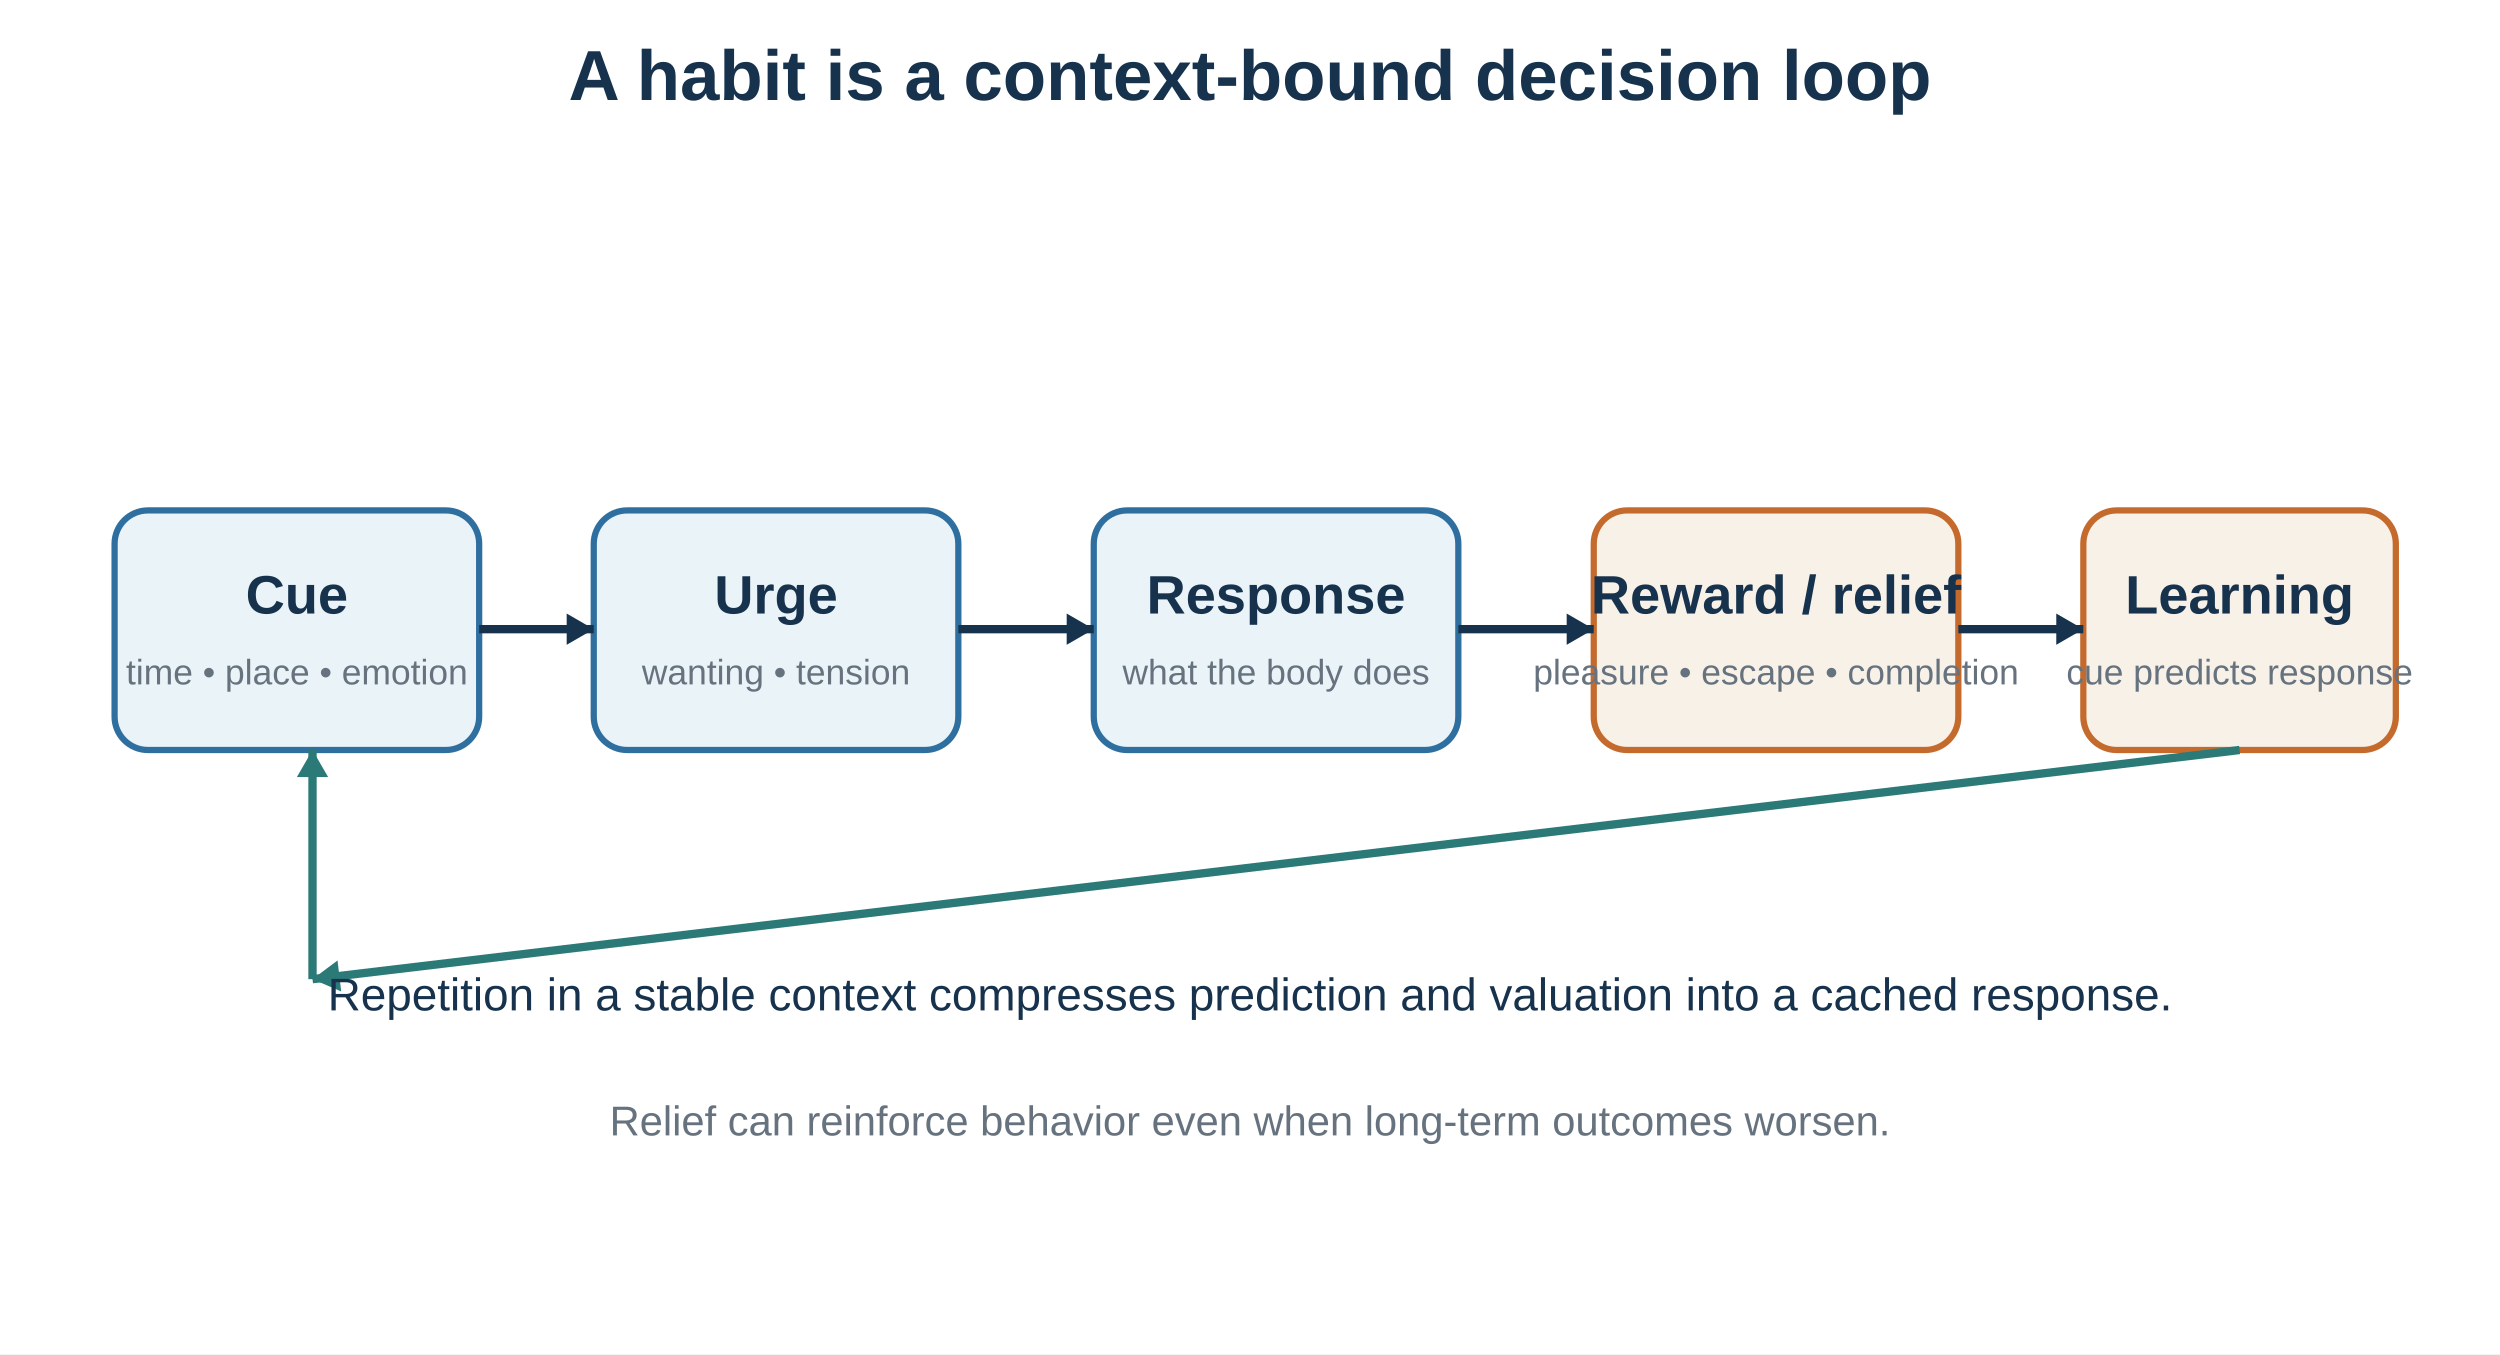
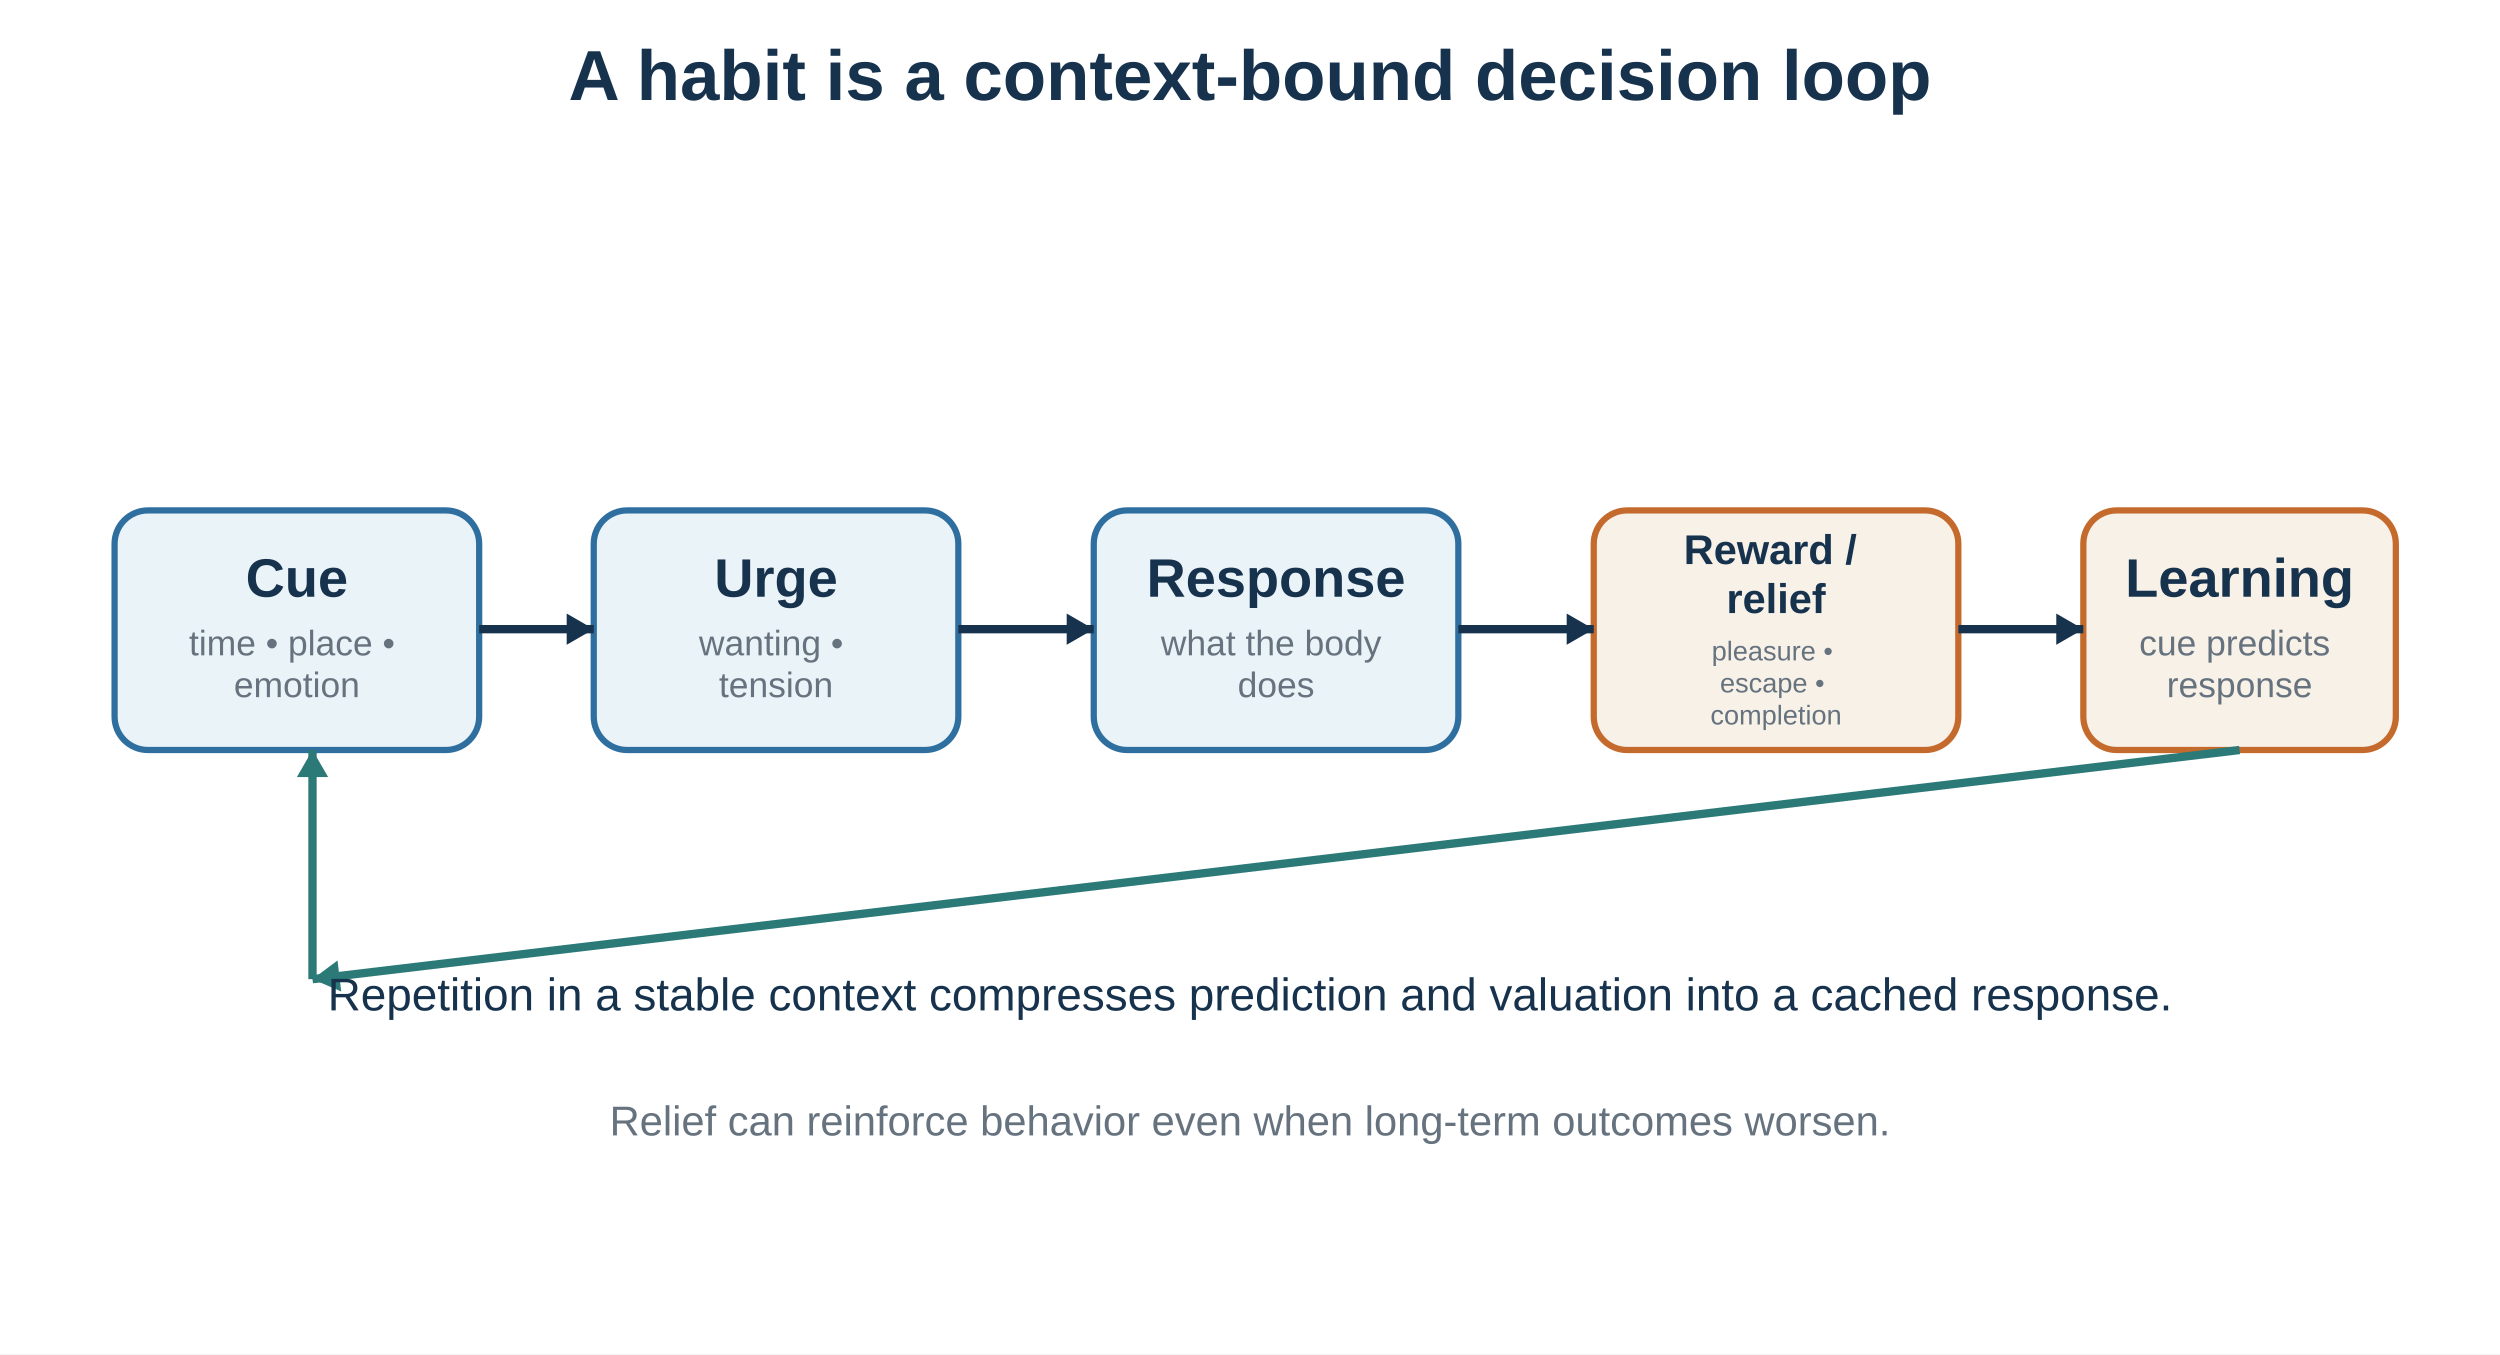
<svg xmlns="http://www.w3.org/2000/svg" baseProfile="full" height="650" version="1.1" viewBox="0 0 1200 650" width="1200">
  <defs />
  <rect fill="white" height="650" width="1200" x="0" y="0" />
  <text fill="#17324d" font-family="Arial, sans-serif" font-size="34" font-weight="bold" text-anchor="middle" x="600" y="48">A habit is a context-bound decision loop</text>
  <rect fill="#eaf3f8" height="115" rx="16" ry="16" stroke="#2f6f9f" stroke-width="3" width="175" x="55" y="245" />
-   <text fill="#17324d" font-family="Arial, sans-serif" font-size="26" font-weight="bold" text-anchor="middle" x="142.5" y="294.5">Cue</text>
-   <text fill="#66737f" font-family="Arial, sans-serif" font-size="17" font-weight="normal" text-anchor="middle" x="142.5" y="328.5">time • place • emotion</text>
+   <text fill="#17324d" font-family="Arial, sans-serif" font-size="26" font-weight="bold" text-anchor="middle" x="142.5" y="286.44">
+     <tspan x="142.5" dy="0">Cue</tspan>
+   </text>
+   <text fill="#66737f" font-family="Arial, sans-serif" font-size="17" font-weight="normal" text-anchor="middle" x="142.5" y="314.56">
+     <tspan x="142.5" dy="0">time • place •</tspan>
+     <tspan x="142.5" dy="20.06">emotion</tspan>
+   </text>
  <rect fill="#eaf3f8" height="115" rx="16" ry="16" stroke="#2f6f9f" stroke-width="3" width="175" x="285" y="245" />
-   <text fill="#17324d" font-family="Arial, sans-serif" font-size="26" font-weight="bold" text-anchor="middle" x="372.5" y="294.5">Urge</text>
-   <text fill="#66737f" font-family="Arial, sans-serif" font-size="17" font-weight="normal" text-anchor="middle" x="372.5" y="328.5">wanting • tension</text>
+   <text fill="#17324d" font-family="Arial, sans-serif" font-size="26" font-weight="bold" text-anchor="middle" x="372.5" y="286.44">
+     <tspan x="372.5" dy="0">Urge</tspan>
+   </text>
+   <text fill="#66737f" font-family="Arial, sans-serif" font-size="17" font-weight="normal" text-anchor="middle" x="372.5" y="314.56">
+     <tspan x="372.5" dy="0">wanting •</tspan>
+     <tspan x="372.5" dy="20.06">tension</tspan>
+   </text>
  <rect fill="#eaf3f8" height="115" rx="16" ry="16" stroke="#2f6f9f" stroke-width="3" width="175" x="525" y="245" />
-   <text fill="#17324d" font-family="Arial, sans-serif" font-size="26" font-weight="bold" text-anchor="middle" x="612.5" y="294.5">Response</text>
-   <text fill="#66737f" font-family="Arial, sans-serif" font-size="17" font-weight="normal" text-anchor="middle" x="612.5" y="328.5">what the body does</text>
+   <text fill="#17324d" font-family="Arial, sans-serif" font-size="26" font-weight="bold" text-anchor="middle" x="612.5" y="286.44">
+     <tspan x="612.5" dy="0">Response</tspan>
+   </text>
+   <text fill="#66737f" font-family="Arial, sans-serif" font-size="17" font-weight="normal" text-anchor="middle" x="612.5" y="314.56">
+     <tspan x="612.5" dy="0">what the body</tspan>
+     <tspan x="612.5" dy="20.06">does</tspan>
+   </text>
  <rect fill="#f7f1e8" height="115" rx="16" ry="16" stroke="#c56a2d" stroke-width="3" width="175" x="765" y="245" />
-   <text fill="#17324d" font-family="Arial, sans-serif" font-size="26" font-weight="bold" text-anchor="middle" x="852.5" y="294.5">Reward / relief</text>
-   <text fill="#66737f" font-family="Arial, sans-serif" font-size="17" font-weight="normal" text-anchor="middle" x="852.5" y="328.5">pleasure • escape • completion</text>
+   <text fill="#17324d" font-family="Arial, sans-serif" font-size="19.93" font-weight="bold" text-anchor="middle" x="852.5" y="270.742">
+     <tspan x="852.5" dy="0">Reward /</tspan>
+     <tspan x="852.5" dy="23.518">relief</tspan>
+   </text>
+   <text fill="#66737f" font-family="Arial, sans-serif" font-size="13.03" font-weight="normal" text-anchor="middle" x="852.5" y="316.982">
+     <tspan x="852.5" dy="0">pleasure •</tspan>
+     <tspan x="852.5" dy="15.377">escape •</tspan>
+     <tspan x="852.5" dy="15.377">completion</tspan>
+   </text>
  <rect fill="#f7f1e8" height="115" rx="16" ry="16" stroke="#c56a2d" stroke-width="3" width="150" x="1000" y="245" />
-   <text fill="#17324d" font-family="Arial, sans-serif" font-size="26" font-weight="bold" text-anchor="middle" x="1075.0" y="294.5">Learning</text>
-   <text fill="#66737f" font-family="Arial, sans-serif" font-size="17" font-weight="normal" text-anchor="middle" x="1075.0" y="328.5">cue predicts response</text>
+   <text fill="#17324d" font-family="Arial, sans-serif" font-size="26" font-weight="bold" text-anchor="middle" x="1075" y="286.44">
+     <tspan x="1075" dy="0">Learning</tspan>
+   </text>
+   <text fill="#66737f" font-family="Arial, sans-serif" font-size="17" font-weight="normal" text-anchor="middle" x="1075" y="314.56">
+     <tspan x="1075" dy="0">cue predicts</tspan>
+     <tspan x="1075" dy="20.06">response</tspan>
+   </text>
  <line stroke="#17324d" stroke-width="4" x1="230" x2="285" y1="302" y2="302" />
  <polygon fill="#17324d" points="285,302 272.01,309.5 272.01,294.5" />
  <line stroke="#17324d" stroke-width="4" x1="460" x2="525" y1="302" y2="302" />
  <polygon fill="#17324d" points="525,302 512.01,309.5 512.01,294.5" />
  <line stroke="#17324d" stroke-width="4" x1="700" x2="765" y1="302" y2="302" />
  <polygon fill="#17324d" points="765,302 752.01,309.5 752.01,294.5" />
  <line stroke="#17324d" stroke-width="4" x1="940" x2="1000" y1="302" y2="302" />
  <polygon fill="#17324d" points="1000,302 987.01,309.5 987.01,294.5" />
  <line stroke="#2b7a78" stroke-width="4" x1="1075" x2="150" y1="360" y2="470" />
  <polygon fill="#2b7a78" points="150,470 162.014,461.018 163.785,475.914" />
  <line stroke="#2b7a78" stroke-width="4" x1="150" x2="150" y1="470" y2="360" />
  <polygon fill="#2b7a78" points="150,360 157.5,372.99 142.5,372.99" />
  <text fill="#17324d" font-family="Arial, sans-serif" font-size="22" font-weight="normal" text-anchor="middle" x="600" y="485">Repetition in a stable context compresses prediction and valuation into a cached response.</text>
  <text fill="#66737f" font-family="Arial, sans-serif" font-size="20" font-weight="normal" text-anchor="middle" x="600" y="545">Relief can reinforce behavior even when long-term outcomes worsen.</text>
</svg>
